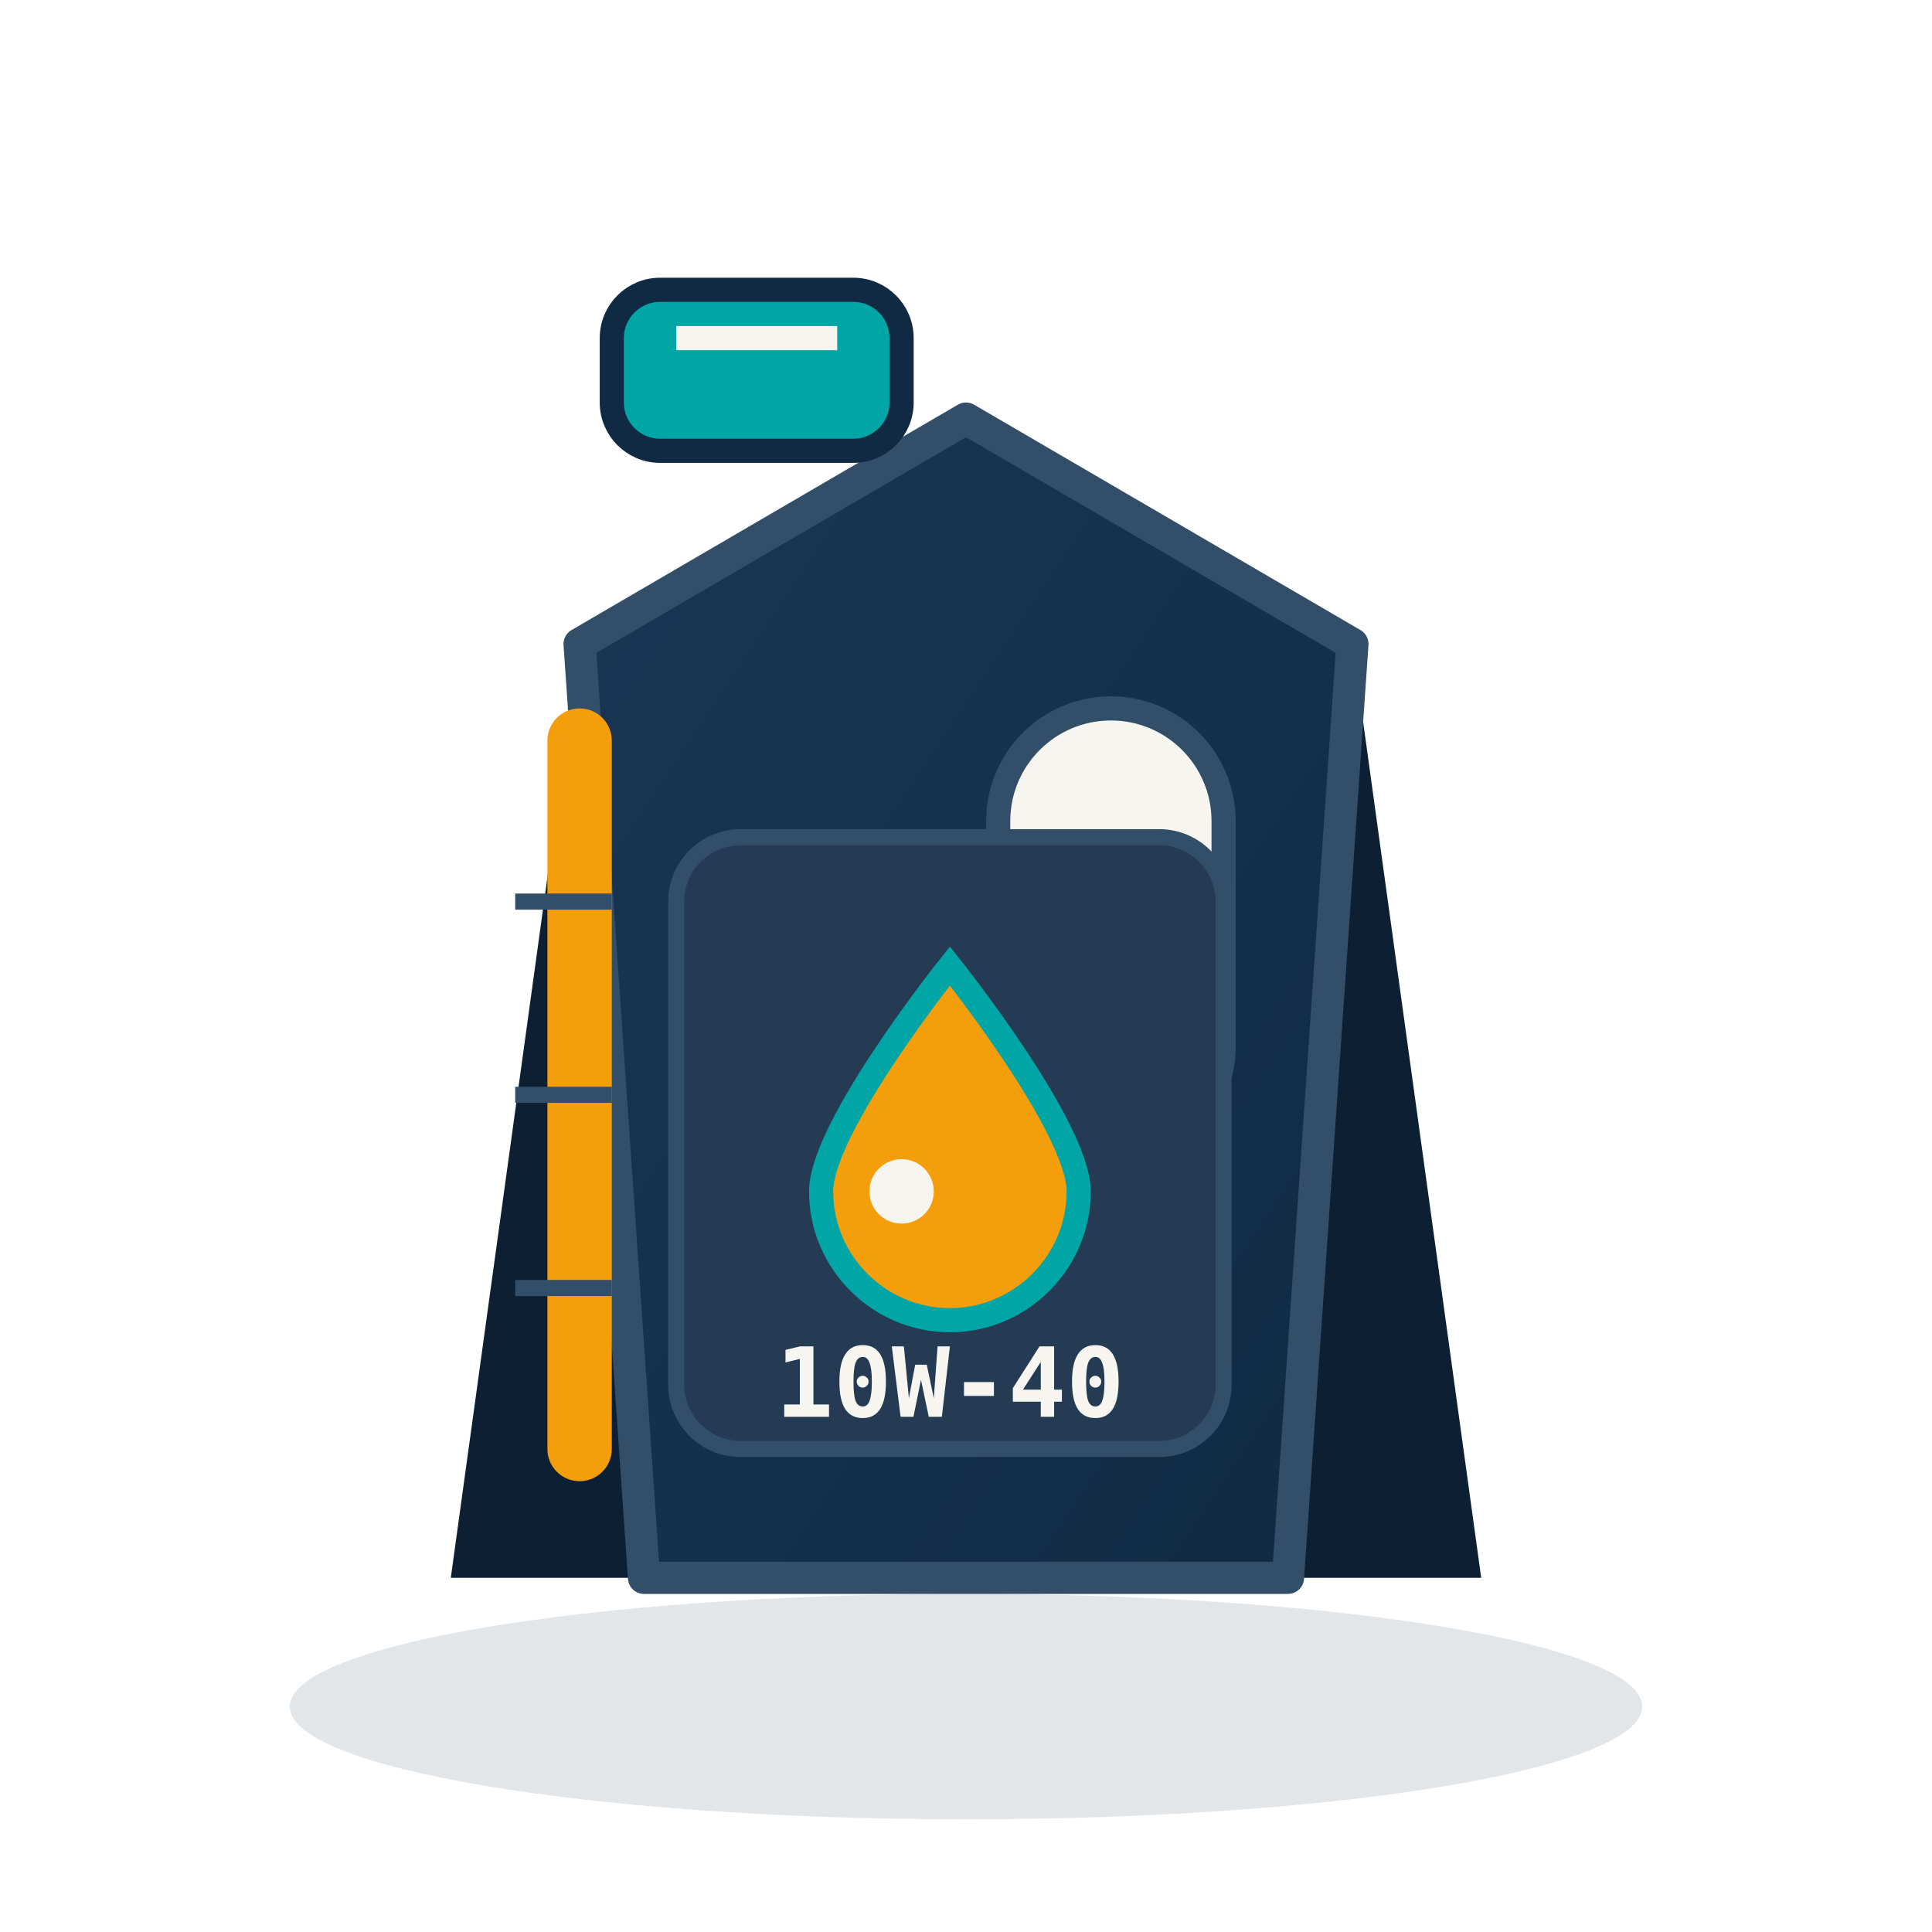
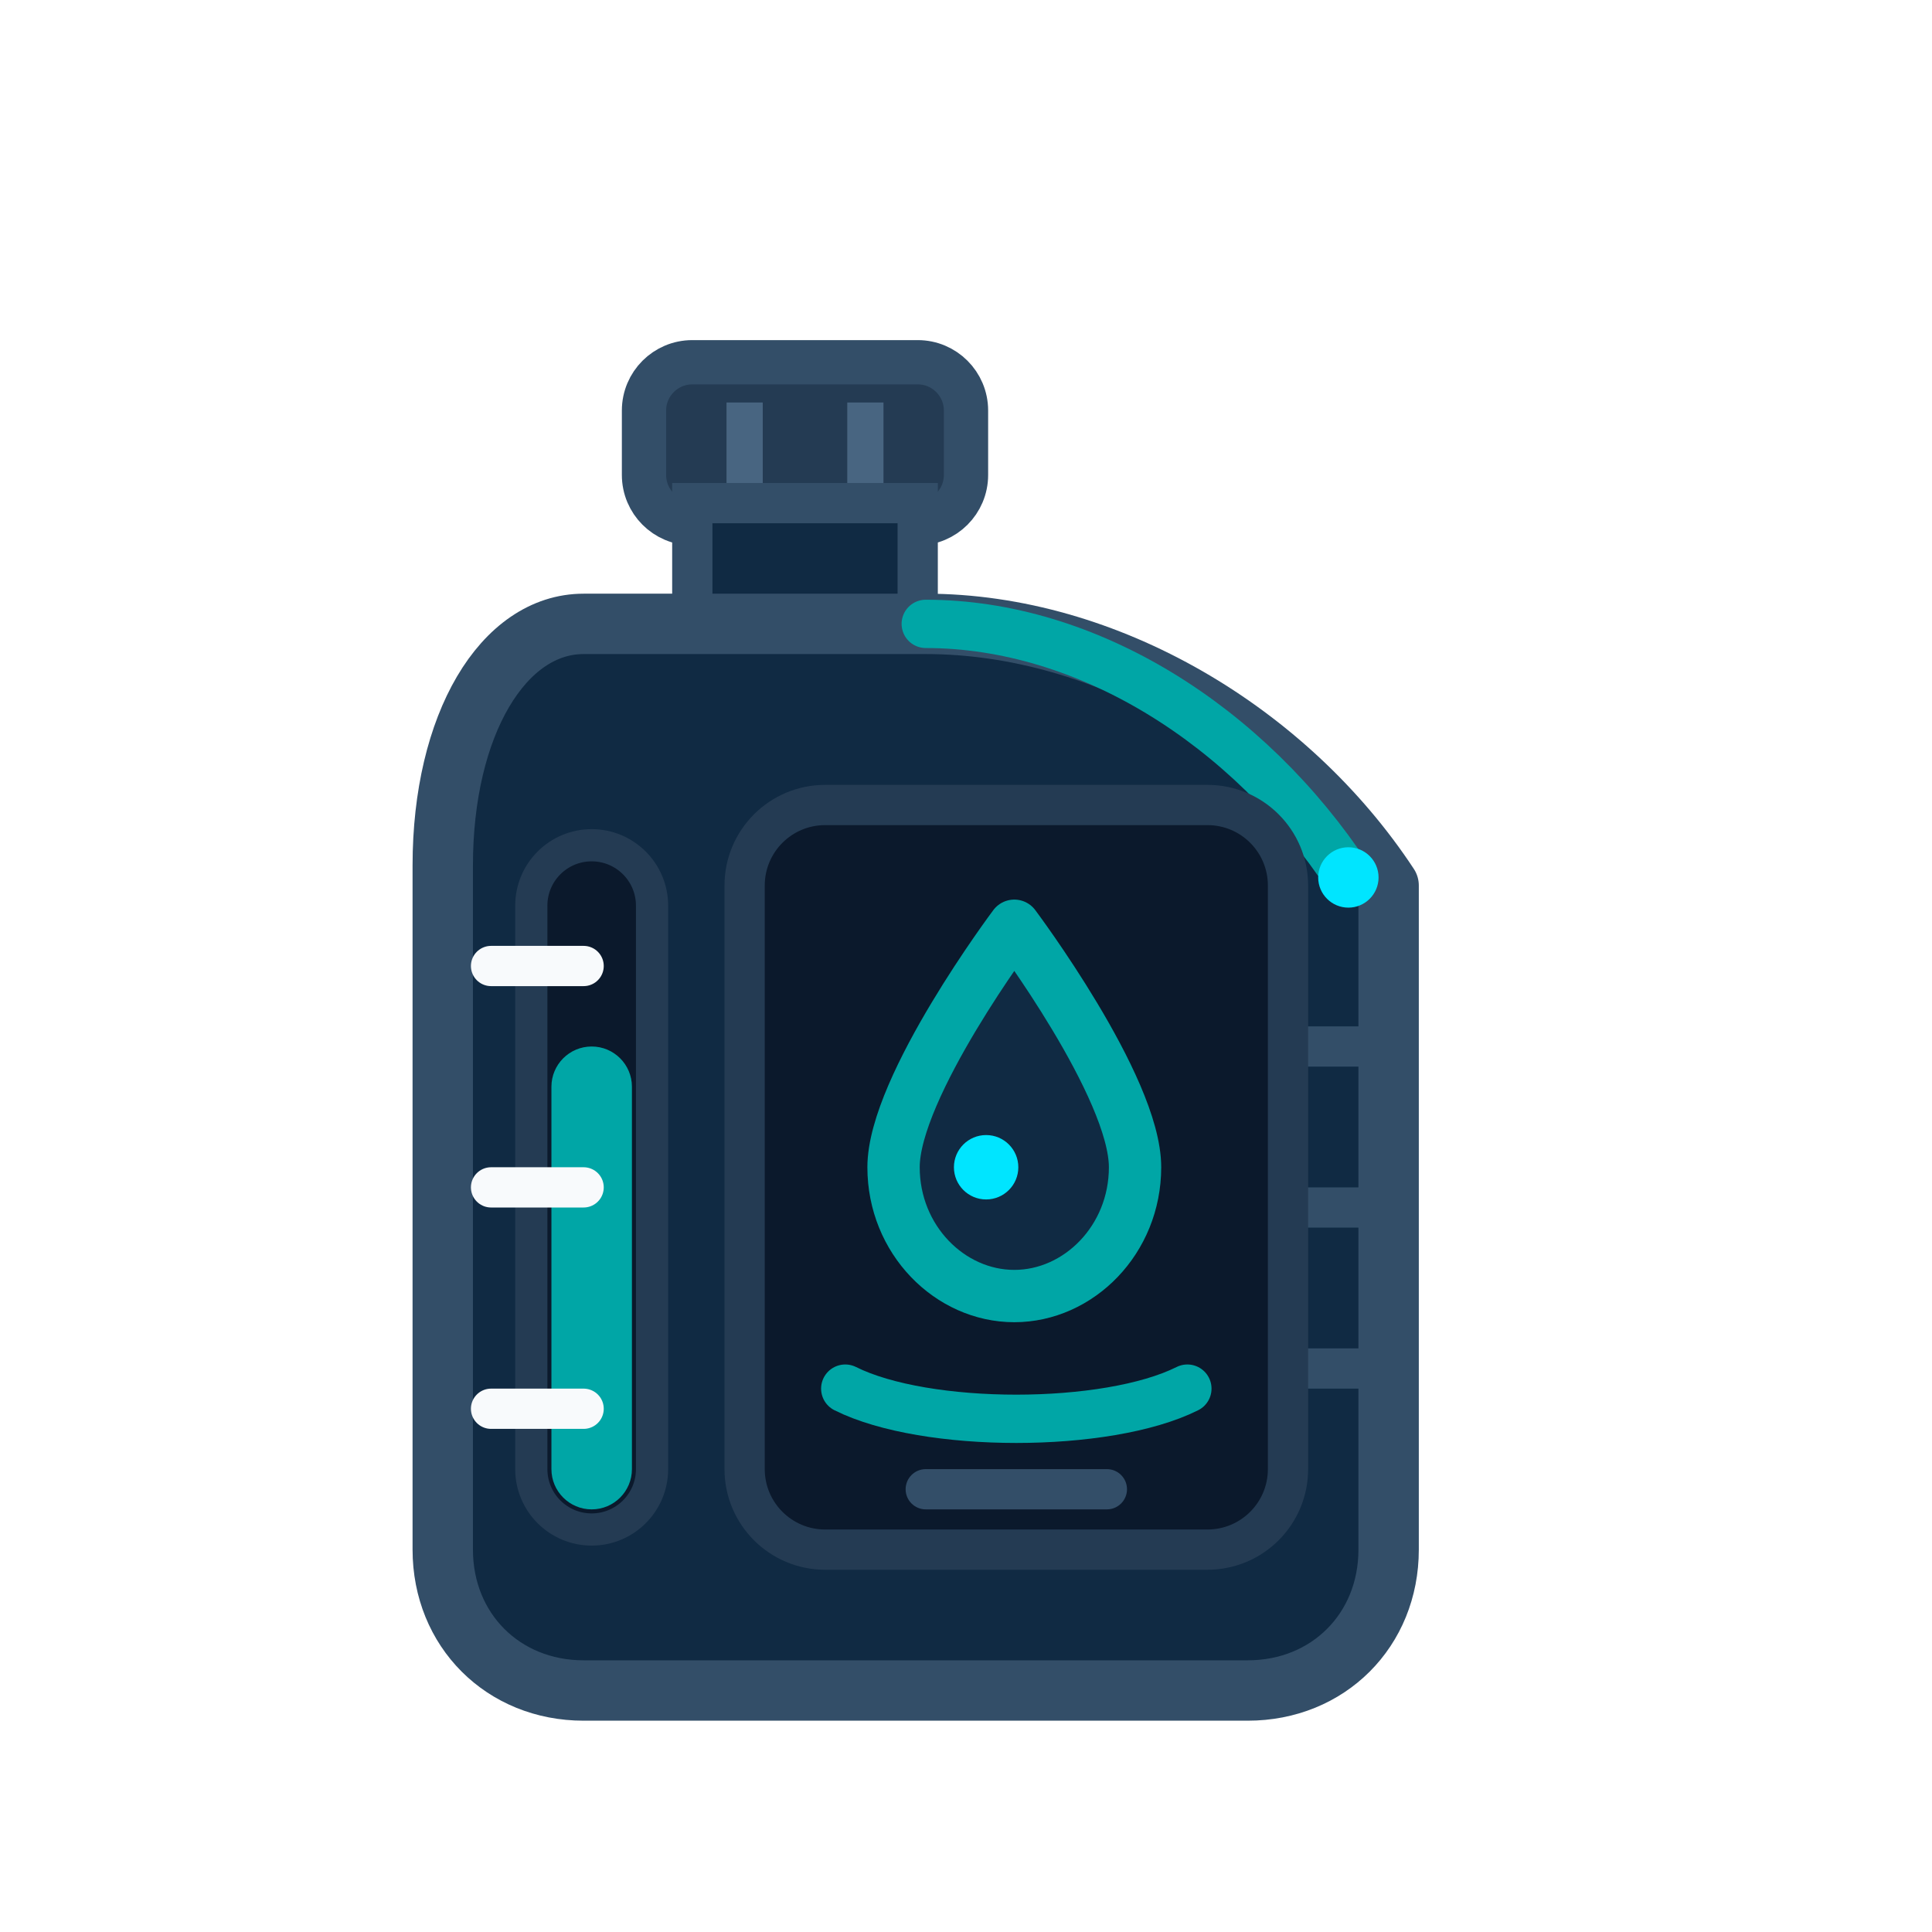
<svg xmlns="http://www.w3.org/2000/svg" viewBox="0 0 48 48">
-   <defs>
-     <linearGradient id="oilBody" x1="0%" y1="0%" x2="100%" y2="100%">
-       <stop offset="0%" stop-color="#193654" />
-       <stop offset="100%" stop-color="#102A43" />
-     </linearGradient>
-   </defs>
-   <g transform="scale(0.4)">
-     <ellipse cx="60" cy="106" rx="42" ry="7" fill="#102A43" fill-opacity="0.12" />
-     <path d="M36 40 L84 40 L92 98 L28 98 Z" fill="#0D1F33" />
-     <path d="M36 40 L60 26 L84 40 L80 98 L40 98 Z" fill="url(#oilBody)" stroke="#334E68" stroke-width="2" stroke-linejoin="round" />
-     <rect x="62" y="44" width="14" height="28" rx="7" fill="#F7F5EF" stroke="#334E68" stroke-width="1.5" />
-     <rect x="38" y="18" width="18" height="10" rx="3" fill="#00A6A6" stroke="#102A43" stroke-width="1.5" />
-     <line x1="42" y1="21" x2="52" y2="21" stroke="#F7F5EF" stroke-width="1.5" />
-     <rect x="34" y="44" width="4" height="48" rx="2" fill="#F59E0B" />
-     <line x1="32" y1="56" x2="38" y2="56" stroke="#334E68" stroke-width="1" />
-     <line x1="32" y1="68" x2="38" y2="68" stroke="#334E68" stroke-width="1" />
-     <line x1="32" y1="80" x2="38" y2="80" stroke="#334E68" stroke-width="1" />
-     <rect x="42" y="52" width="34" height="38" rx="4" fill="#243B53" stroke="#334E68" stroke-width="1" />
-     <path d="M59 60 C59 60, 67 70, 67 74 C67 78.4, 63.4 82, 59 82 C54.6 82, 51 78.4, 51 74 C51 70, 59 60, 59 60 Z" fill="#F59E0B" stroke="#00A6A6" stroke-width="1.5" />
-     <circle cx="56" cy="74" r="2" fill="#F7F5EF" />
-     <text x="59" y="88" fill="#F7F5EF" font-family="monospace" font-size="6" font-weight="700" text-anchor="middle">10W-40</text>
-   </g>
+   <rect x="16" y="9" width="8" height="4" rx="1.2" fill="#243B53" stroke="#334E68" stroke-width="1.1" />
+   <line x1="18.5" y1="10" x2="18.5" y2="12" stroke="#486581" stroke-width="0.9" />
+   <line x1="21.5" y1="10" x2="21.5" y2="12" stroke="#486581" stroke-width="0.9" />
+   <rect x="17.2" y="12.5" width="5.6" height="3" fill="#102A43" stroke="#334E68" stroke-width="1" />
+   <path d="M14.5 15.5 H23 C27.5 15.5 32 18.2 34.5 22 V38.5 C34.5 40.5 33 42 31 42 H14.5 C12.5 42 11 40.5 11 38.5 V21.5 C11 18 12.5 15.5 14.5 15.5 Z" fill="#102A43" stroke="#334E68" stroke-width="1.5" stroke-linejoin="round" />
+   <path d="M23 15.5 C27 15.5 31 18 33.5 21.8" fill="none" stroke="#00A6A6" stroke-width="1.2" stroke-linecap="round" />
+   <circle cx="33.5" cy="21.8" r="0.75" fill="#00E5FF" />
+   <rect x="13.2" y="21" width="3" height="17" rx="1.5" fill="#0B192C" stroke="#243B53" stroke-width="0.8" />
+   <rect x="13.7" y="26" width="2" height="11.5" rx="1" fill="#00A6A6" />
+   <line x1="12.2" y1="24" x2="14.5" y2="24" stroke="#F8FAFC" stroke-width="1" stroke-linecap="round" />
+   <line x1="12.2" y1="29.5" x2="14.5" y2="29.5" stroke="#F8FAFC" stroke-width="1" stroke-linecap="round" />
+   <line x1="12.2" y1="35" x2="14.5" y2="35" stroke="#F8FAFC" stroke-width="1" stroke-linecap="round" />
+   <line x1="32" y1="26" x2="34" y2="26" stroke="#334E68" stroke-width="1" stroke-linecap="round" />
+   <line x1="32" y1="30" x2="34" y2="30" stroke="#334E68" stroke-width="1" stroke-linecap="round" />
+   <line x1="32" y1="34" x2="34" y2="34" stroke="#334E68" stroke-width="1" stroke-linecap="round" />
+   <rect x="18.5" y="20" width="13.5" height="18.5" rx="2" fill="#0B192C" stroke="#243B53" stroke-width="1" />
+   <path d="M25.2 23 C25.2 23, 28.2 27, 28.2 29 C28.2 30.8 26.8 32.2 25.2 32.2 C23.6 32.2 22.2 30.8 22.2 29 C22.2 27, 25.2 23, 25.2 23 Z" fill="#102A43" stroke="#00A6A6" stroke-width="1.3" stroke-linejoin="round" />
+   <circle cx="24.5" cy="29" r="0.8" fill="#00E5FF" />
+   <path d="M21 34.5 C23 35.5 27.5 35.5 29.5 34.5" fill="none" stroke="#00A6A6" stroke-width="1.2" stroke-linecap="round" />
+   <rect x="22.5" y="36.5" width="5.5" height="1" rx="0.5" fill="#334E68" />
</svg>
